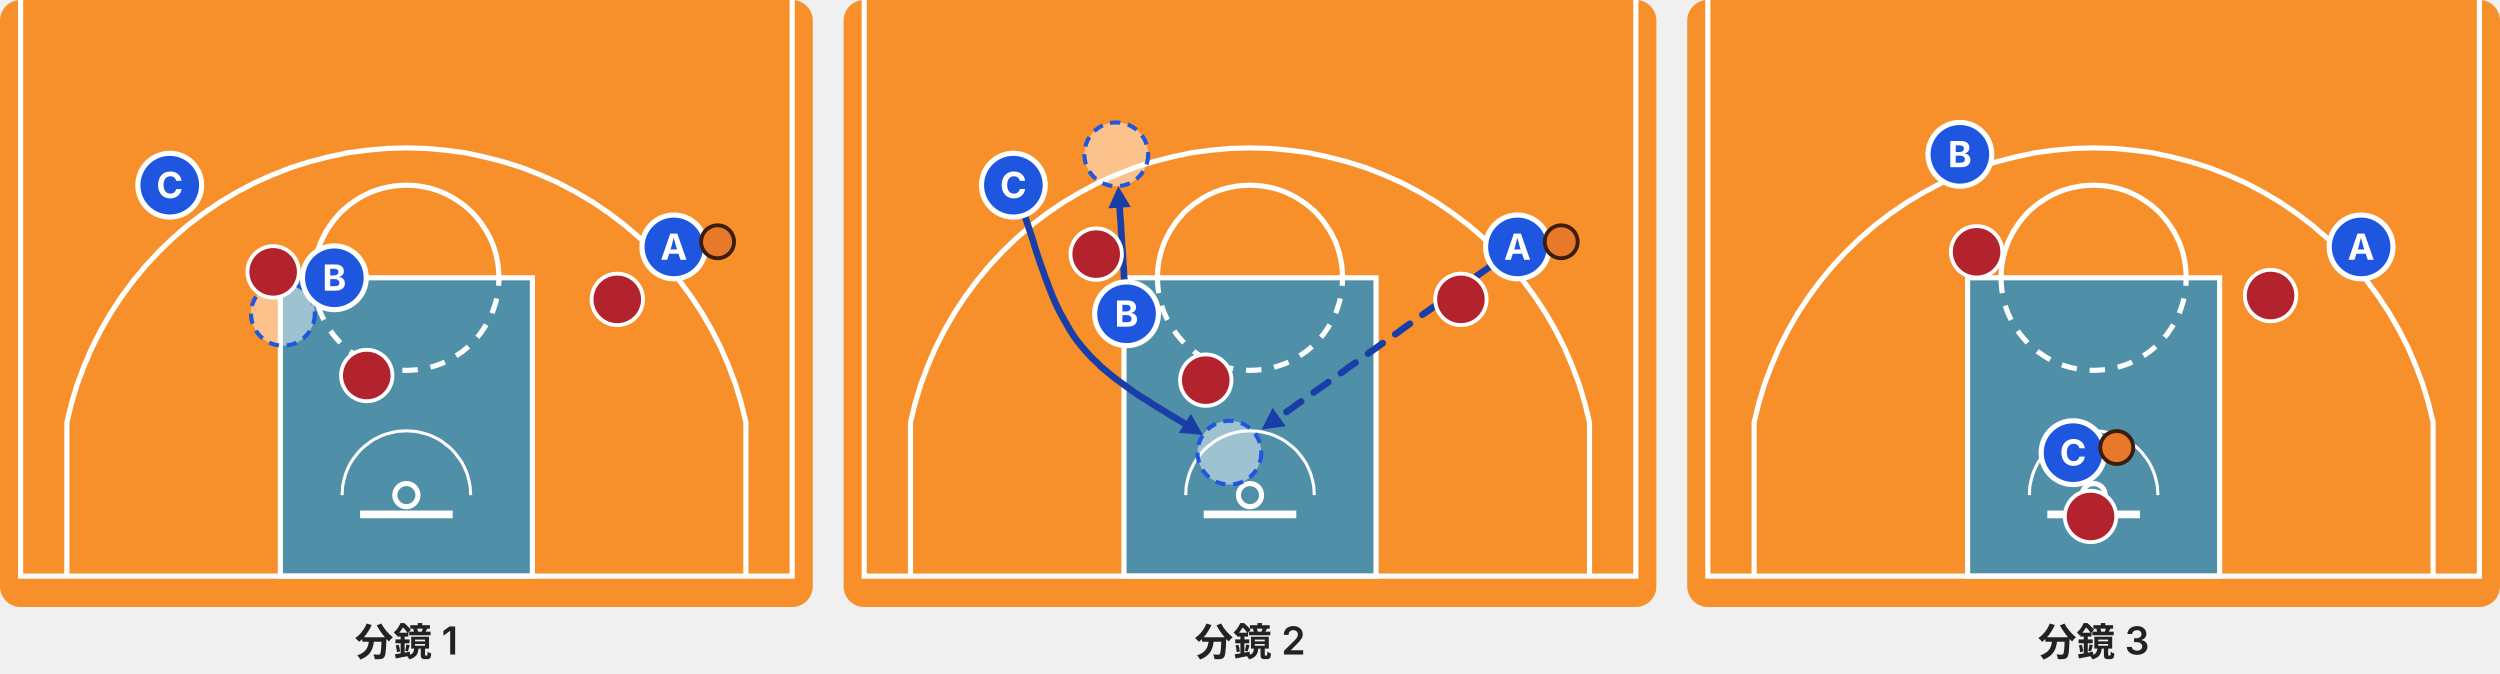
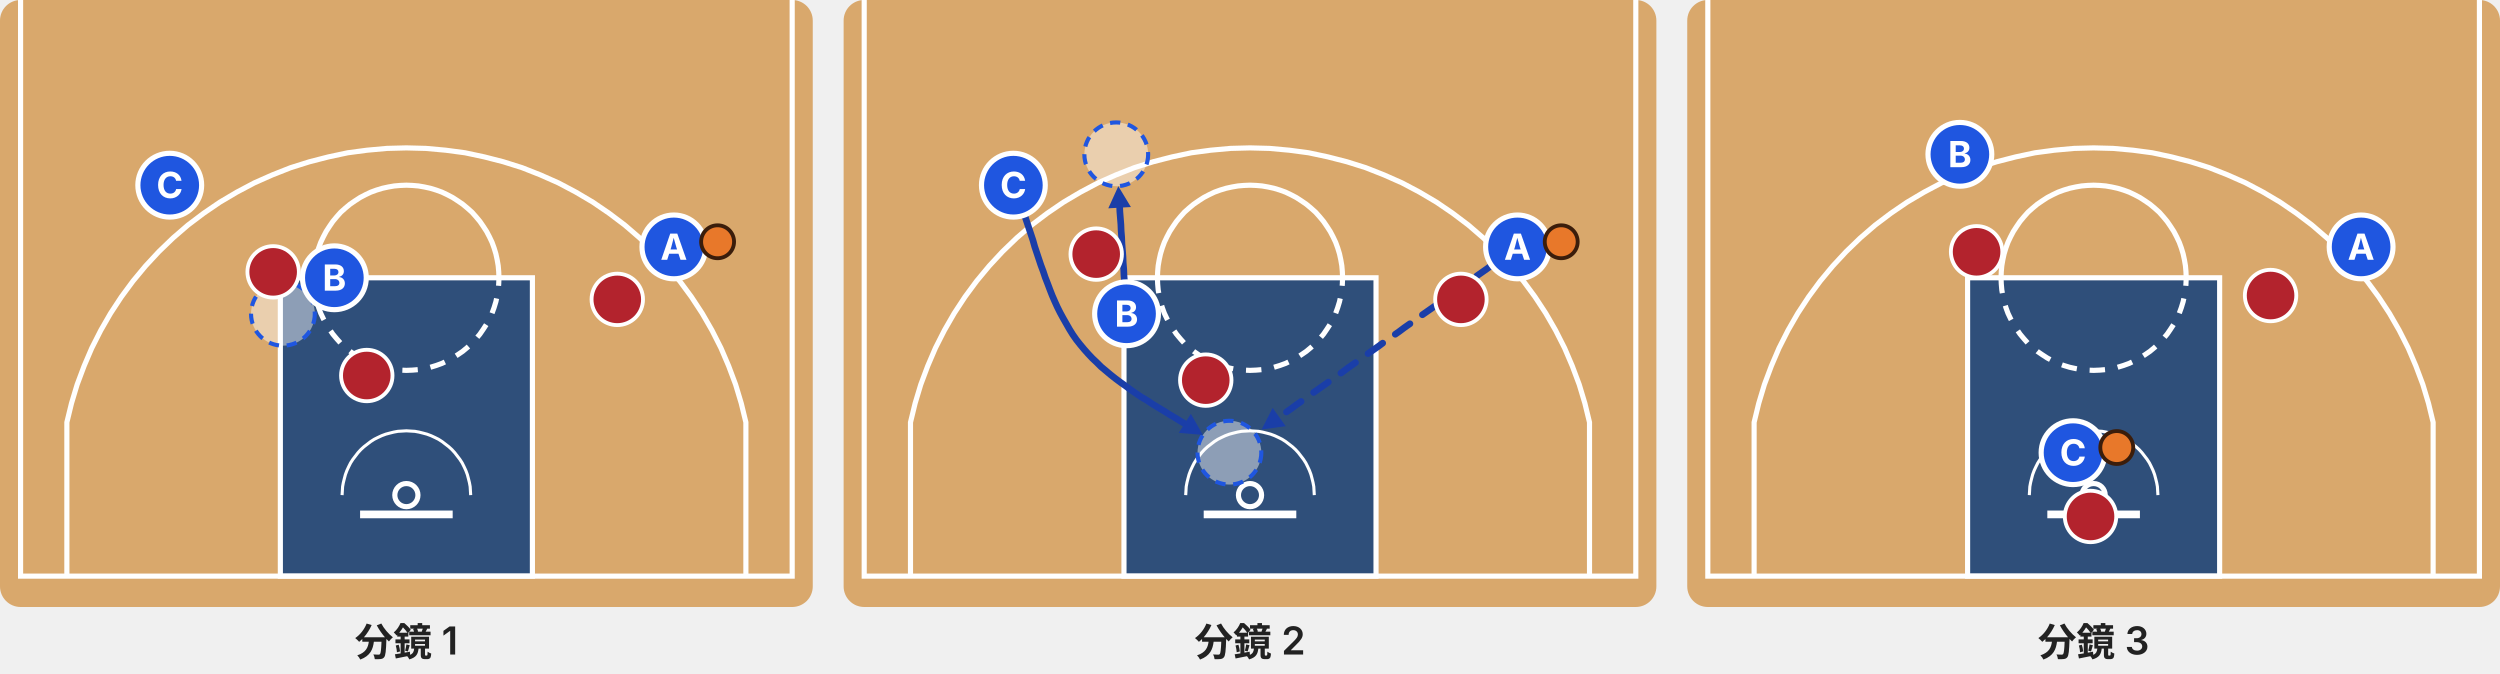
<svg xmlns="http://www.w3.org/2000/svg" viewBox="0 0 972.0 262.0" width="972.0" height="262.0" font-family="-apple-system, 'PingFang TC', 'Noto Sans TC', sans-serif">
  <g transform="translate(0,0)">
-     <rect width="316.0" height="236.0" rx="8" fill="#f7902b" />
-     <rect x="109.0" y="108.0" width="98.0" height="116.0" fill="#4f8fa8" stroke="#ffffff" stroke-width="2" />
+     <rect width="316.0" height="236.0" rx="8" fill="#d9a86c" />
+     <rect x="109.0" y="108.0" width="98.0" height="116.0" fill="#2f4f7a" stroke="#ffffff" stroke-width="2" />
    <polyline points="8.0,0.0 8.0,224.0 308.0,224.0 308.0,0.0" fill="none" stroke="#ffffff" stroke-width="2" />
    <polyline points="194.0,108.0 193.9,105.6 193.7,103.3 193.3,101.0 192.8,98.7 192.1,96.4 191.3,94.2 190.3,92.1 189.2,90.0 187.9,88.0 186.6,86.1 185.1,84.3 183.5,82.5 181.7,80.9 179.9,79.4 178.0,78.1 176.0,76.8 173.9,75.7 171.8,74.7 169.6,73.9 167.3,73.2 165.0,72.7 162.7,72.3 160.4,72.1 158.0,72.0 155.6,72.1 153.3,72.3 151.0,72.7 148.7,73.2 146.4,73.9 144.2,74.7 142.1,75.7 140.0,76.8 138.0,78.1 136.1,79.4 134.3,80.9 132.5,82.5 130.9,84.3 129.4,86.1 128.1,88.0 126.8,90.0 125.7,92.1 124.7,94.2 123.9,96.4 123.2,98.7 122.7,101.0 122.3,103.3 122.1,105.6 122.0,108.0" fill="none" stroke="#ffffff" stroke-width="2" />
    <polyline points="122.0,108.0 122.1,110.4 122.3,112.7 122.7,115.0 123.2,117.3 123.9,119.6 124.7,121.8 125.7,123.9 126.8,126.0 128.1,128.0 129.4,129.9 130.9,131.7 132.5,133.5 134.3,135.1 136.1,136.6 138.0,137.9 140.0,139.2 142.1,140.3 144.2,141.3 146.4,142.1 148.7,142.8 151.0,143.3 153.3,143.7 155.6,143.9 158.0,144.0 160.4,143.9 162.7,143.7 165.0,143.3 167.3,142.8 169.6,142.1 171.8,141.3 173.9,140.3 176.0,139.2 178.0,137.9 179.9,136.6 181.7,135.1 183.5,133.5 185.1,131.7 186.6,129.9 187.9,128.0 189.2,126.0 190.3,123.9 191.3,121.8 192.1,119.6 192.8,117.3 193.3,115.0 193.7,112.7 193.9,110.4 194.0,108.0" fill="none" stroke="#ffffff" stroke-width="2" stroke-dasharray="6 5" />
    <polyline points="290.0,224.0 290.0,164.2 288.2,156.8 286.0,149.5 283.3,142.3 280.3,135.3 276.8,128.4 273.0,121.8 268.8,115.4 264.3,109.3 259.4,103.4 254.2,97.8 248.7,92.5 242.9,87.5 236.8,82.9 230.5,78.6 223.9,74.7 217.1,71.1 210.1,68.0 203.0,65.2 195.7,62.9 188.3,61.0 180.8,59.4 173.3,58.4 165.6,57.7 158.0,57.5 150.4,57.7 142.7,58.4 135.2,59.4 127.7,61.0 120.3,62.9 113.0,65.2 105.9,68.0 98.9,71.1 92.1,74.7 85.5,78.6 79.2,82.9 73.1,87.5 67.3,92.5 61.8,97.8 56.6,103.4 51.7,109.3 47.2,115.4 43.0,121.8 39.2,128.4 35.7,135.3 32.7,142.3 30.0,149.5 27.8,156.8 26.0,164.2 26.0,224.0" fill="none" stroke="#ffffff" stroke-width="2" />
    <polyline points="183.0,192.5 182.9,190.9 182.8,189.2 182.5,187.6 182.1,186.0 181.7,184.5 181.1,182.9 180.4,181.4 179.7,180.0 178.8,178.6 177.8,177.3 176.8,176.0 175.7,174.8 174.5,173.7 173.2,172.7 171.9,171.7 170.5,170.8 169.1,170.1 167.6,169.4 166.0,168.8 164.5,168.4 162.9,168.0 161.3,167.7 159.6,167.6 158.0,167.5 156.4,167.6 154.7,167.7 153.1,168.0 151.5,168.4 150.0,168.8 148.4,169.4 146.9,170.1 145.5,170.8 144.1,171.7 142.8,172.7 141.5,173.7 140.3,174.8 139.2,176.0 138.2,177.3 137.2,178.6 136.3,180.0 135.6,181.4 134.9,182.9 134.3,184.5 133.9,186.0 133.5,187.6 133.2,189.2 133.1,190.9 133.0,192.5" fill="none" stroke="#ffffff" stroke-width="1.2" />
    <line x1="140.0" y1="200.0" x2="176.0" y2="200.0" stroke="#ffffff" stroke-width="3" />
    <circle cx="158.0" cy="192.5" r="4.5" fill="none" stroke="#ffffff" stroke-width="2" />
    <circle cx="110.0" cy="122.0" r="12.4" fill="#ffffff" fill-opacity="0.45" stroke="#1f56e0" stroke-width="1.6" stroke-dasharray="4 3" />
    <circle cx="240.0" cy="116.4" r="10.0" fill="#b3232d" stroke="#fff" stroke-width="1.5" />
    <circle cx="142.6" cy="146.0" r="10.0" fill="#b3232d" stroke="#fff" stroke-width="1.5" />
    <circle cx="106.2" cy="105.7" r="10.0" fill="#b3232d" stroke="#fff" stroke-width="1.5" />
    <circle cx="262.0" cy="96.0" r="12.4" fill="#1f56e0" stroke="#fff" stroke-width="2" />
    <text x="262.0" y="101.0" font-size="14" font-weight="700" fill="#fff" text-anchor="middle">A</text>
    <circle cx="130.0" cy="108.0" r="12.4" fill="#1f56e0" stroke="#fff" stroke-width="2" />
    <text x="130.0" y="113.0" font-size="14" font-weight="700" fill="#fff" text-anchor="middle">B</text>
    <circle cx="66.0" cy="72.0" r="12.4" fill="#1f56e0" stroke="#fff" stroke-width="2" />
    <text x="66.0" y="77.0" font-size="14" font-weight="700" fill="#fff" text-anchor="middle">C</text>
    <circle cx="279.0" cy="94.0" r="6.4" fill="#e8782a" stroke="#3b1d0b" stroke-width="1.5" />
    <text x="158.0" y="255.0" font-size="15" font-weight="600" fill="#222" text-anchor="middle">分鏡 1</text>
  </g>
  <g transform="translate(328,0)">
-     <rect width="316.0" height="236.0" rx="8" fill="#f7902b" />
-     <rect x="109.0" y="108.0" width="98.0" height="116.0" fill="#4f8fa8" stroke="#ffffff" stroke-width="2" />
+     <rect width="316.0" height="236.0" rx="8" fill="#d9a86c" />
+     <rect x="109.0" y="108.0" width="98.0" height="116.0" fill="#2f4f7a" stroke="#ffffff" stroke-width="2" />
    <polyline points="8.0,0.0 8.0,224.0 308.0,224.0 308.0,0.0" fill="none" stroke="#ffffff" stroke-width="2" />
    <polyline points="194.0,108.0 193.9,105.6 193.7,103.3 193.3,101.0 192.8,98.7 192.1,96.4 191.3,94.2 190.3,92.1 189.2,90.0 187.9,88.0 186.6,86.1 185.1,84.3 183.5,82.5 181.7,80.9 179.9,79.4 178.0,78.1 176.0,76.8 173.9,75.7 171.8,74.7 169.6,73.9 167.3,73.2 165.0,72.7 162.7,72.3 160.4,72.1 158.0,72.0 155.6,72.1 153.3,72.3 151.0,72.7 148.7,73.2 146.4,73.9 144.2,74.7 142.1,75.7 140.0,76.8 138.0,78.1 136.1,79.4 134.3,80.9 132.5,82.5 130.9,84.3 129.4,86.1 128.1,88.0 126.8,90.0 125.7,92.1 124.7,94.2 123.9,96.4 123.2,98.7 122.7,101.0 122.3,103.3 122.1,105.6 122.0,108.0" fill="none" stroke="#ffffff" stroke-width="2" />
    <polyline points="122.0,108.0 122.1,110.4 122.3,112.7 122.7,115.0 123.2,117.3 123.9,119.6 124.7,121.8 125.7,123.9 126.8,126.0 128.1,128.0 129.4,129.9 130.9,131.7 132.5,133.5 134.3,135.1 136.1,136.6 138.0,137.9 140.0,139.2 142.1,140.3 144.2,141.3 146.4,142.1 148.7,142.8 151.0,143.3 153.3,143.7 155.6,143.9 158.0,144.0 160.4,143.9 162.7,143.7 165.0,143.3 167.3,142.8 169.6,142.1 171.8,141.3 173.9,140.3 176.0,139.2 178.0,137.9 179.9,136.6 181.7,135.1 183.5,133.5 185.1,131.7 186.6,129.9 187.9,128.0 189.2,126.0 190.3,123.9 191.3,121.8 192.1,119.6 192.8,117.3 193.3,115.0 193.7,112.7 193.9,110.4 194.0,108.0" fill="none" stroke="#ffffff" stroke-width="2" stroke-dasharray="6 5" />
    <polyline points="290.0,224.0 290.0,164.2 288.2,156.8 286.0,149.5 283.3,142.3 280.3,135.3 276.8,128.4 273.0,121.8 268.8,115.4 264.3,109.3 259.4,103.4 254.2,97.8 248.7,92.5 242.9,87.5 236.8,82.9 230.5,78.6 223.9,74.7 217.1,71.1 210.1,68.0 203.0,65.2 195.7,62.9 188.3,61.0 180.8,59.4 173.3,58.4 165.6,57.7 158.0,57.5 150.4,57.7 142.7,58.4 135.2,59.4 127.7,61.0 120.3,62.9 113.0,65.2 105.9,68.0 98.9,71.1 92.1,74.7 85.5,78.6 79.2,82.9 73.1,87.5 67.3,92.5 61.8,97.8 56.6,103.4 51.7,109.3 47.2,115.4 43.0,121.8 39.2,128.4 35.7,135.3 32.7,142.3 30.0,149.5 27.8,156.8 26.0,164.2 26.0,224.0" fill="none" stroke="#ffffff" stroke-width="2" />
    <polyline points="183.0,192.5 182.9,190.9 182.8,189.2 182.5,187.6 182.1,186.0 181.7,184.5 181.1,182.9 180.4,181.4 179.7,180.0 178.8,178.6 177.8,177.3 176.8,176.0 175.7,174.8 174.5,173.7 173.2,172.7 171.9,171.7 170.5,170.8 169.1,170.1 167.6,169.4 166.0,168.8 164.5,168.4 162.9,168.0 161.3,167.7 159.6,167.6 158.0,167.5 156.4,167.6 154.7,167.7 153.1,168.0 151.5,168.4 150.0,168.8 148.4,169.4 146.9,170.1 145.5,170.8 144.1,171.7 142.8,172.7 141.5,173.7 140.3,174.8 139.2,176.0 138.2,177.3 137.2,178.6 136.3,180.0 135.6,181.4 134.9,182.9 134.3,184.5 133.9,186.0 133.5,187.6 133.2,189.2 133.1,190.9 133.0,192.5" fill="none" stroke="#ffffff" stroke-width="1.2" />
    <line x1="140.0" y1="200.0" x2="176.0" y2="200.0" stroke="#ffffff" stroke-width="3" />
    <circle cx="158.0" cy="192.5" r="4.5" fill="none" stroke="#ffffff" stroke-width="2" />
    <circle cx="150.0" cy="176.0" r="12.4" fill="#ffffff" fill-opacity="0.45" stroke="#1f56e0" stroke-width="1.6" stroke-dasharray="4 3" />
    <circle cx="106.0" cy="60.0" r="12.4" fill="#ffffff" fill-opacity="0.45" stroke="#1f56e0" stroke-width="1.6" stroke-dasharray="4 3" />
    <polyline points="70.3,83.6 70.4,83.8 71.2,86.2 72.0,88.6 72.8,91.0 73.6,93.4 74.3,95.9 75.1,98.3 75.9,100.7 76.7,103.1 77.6,105.5 78.4,107.9 79.3,110.2 80.2,112.6 81.1,114.9 82.1,117.2 83.1,119.4 84.2,121.6 85.4,123.8 86.6,125.9 87.8,128.0 89.1,130.1 90.5,132.1 92.0,134.0 93.5,135.8 95.1,137.6 96.7,139.3 98.4,140.9 100.1,142.6 101.9,144.1 103.8,145.7 105.7,147.2 107.7,148.7 109.7,150.1 111.7,151.6 113.7,153.0 115.8,154.4 118.0,155.7 120.1,157.1 122.2,158.4 124.4,159.7 126.6,161.1 128.8,162.4 130.9,163.7 133.1,165.0 133.9,165.5" fill="none" stroke="#1a3ea8" stroke-width="2.6" stroke-linecap="round" stroke-linejoin="round" />
    <polygon points="139.7,169.1 135.0,160.9 130.3,168.3" fill="#1a3ea8" />
    <polyline points="109.2,109.6 109.2,109.6 109.0,107.1 108.9,104.6 108.7,102.2 108.6,99.7 108.4,97.2 108.2,94.7 108.1,92.2 107.9,89.8 107.8,87.3 107.6,84.8 107.4,82.3 107.3,79.8 107.2,79.2" fill="none" stroke="#1a3ea8" stroke-width="2.6" stroke-linecap="round" stroke-linejoin="round" />
    <polygon points="106.8,72.4 102.9,81.0 111.7,80.5" fill="#1a3ea8" />
    <polyline points="251.9,103.2 250.0,104.6 248.0,106.0 246.0,107.4 244.0,108.9 242.0,110.3 240.0,111.7 238.0,113.1 236.0,114.6 234.0,116.0 232.0,117.4 230.0,118.9 228.0,120.3 226.0,121.7 224.0,123.1 222.0,124.6 220.0,126.0 218.0,127.4 216.0,128.9 214.0,130.3 212.0,131.7 210.0,133.1 208.0,134.6 206.0,136.0 204.0,137.4 202.0,138.9 200.0,140.3 198.0,141.7 196.0,143.1 194.0,144.6 192.0,146.0 190.0,147.4 188.0,148.9 186.0,150.3 184.0,151.7 182.0,153.1 180.0,154.6 178.0,156.0 176.0,157.4 174.0,158.9 172.0,160.3 170.0,161.7 168.1,163.1" fill="none" stroke="#1a3ea8" stroke-width="2.6" stroke-linecap="round" stroke-linejoin="round" stroke-dasharray="7 6" />
    <polygon points="162.5,167.0 171.9,165.7 166.8,158.6" fill="#1a3ea8" />
    <circle cx="240.0" cy="116.4" r="10.0" fill="#b3232d" stroke="#fff" stroke-width="1.5" />
    <circle cx="140.8" cy="147.8" r="10.0" fill="#b3232d" stroke="#fff" stroke-width="1.5" />
    <circle cx="98.2" cy="98.8" r="10.0" fill="#b3232d" stroke="#fff" stroke-width="1.5" />
    <circle cx="262.0" cy="96.0" r="12.4" fill="#1f56e0" stroke="#fff" stroke-width="2" />
    <text x="262.0" y="101.0" font-size="14" font-weight="700" fill="#fff" text-anchor="middle">A</text>
    <circle cx="110.0" cy="122.0" r="12.4" fill="#1f56e0" stroke="#fff" stroke-width="2" />
    <text x="110.0" y="127.0" font-size="14" font-weight="700" fill="#fff" text-anchor="middle">B</text>
    <circle cx="66.0" cy="72.0" r="12.4" fill="#1f56e0" stroke="#fff" stroke-width="2" />
    <text x="66.0" y="77.0" font-size="14" font-weight="700" fill="#fff" text-anchor="middle">C</text>
    <circle cx="279.0" cy="94.0" r="6.4" fill="#e8782a" stroke="#3b1d0b" stroke-width="1.5" />
    <text x="158.0" y="255.0" font-size="15" font-weight="600" fill="#222" text-anchor="middle">分鏡 2</text>
  </g>
  <g transform="translate(656,0)">
-     <rect width="316.0" height="236.0" rx="8" fill="#f7902b" />
-     <rect x="109.0" y="108.0" width="98.0" height="116.0" fill="#4f8fa8" stroke="#ffffff" stroke-width="2" />
+     <rect width="316.0" height="236.0" rx="8" fill="#d9a86c" />
+     <rect x="109.0" y="108.0" width="98.0" height="116.0" fill="#2f4f7a" stroke="#ffffff" stroke-width="2" />
    <polyline points="8.0,0.0 8.0,224.0 308.0,224.0 308.0,0.0" fill="none" stroke="#ffffff" stroke-width="2" />
    <polyline points="194.0,108.0 193.9,105.6 193.7,103.3 193.3,101.0 192.8,98.7 192.1,96.4 191.3,94.2 190.3,92.1 189.2,90.0 187.9,88.0 186.6,86.1 185.1,84.3 183.5,82.5 181.7,80.9 179.9,79.4 178.0,78.1 176.0,76.8 173.9,75.7 171.8,74.7 169.6,73.9 167.3,73.2 165.0,72.7 162.7,72.3 160.4,72.1 158.0,72.0 155.6,72.1 153.3,72.3 151.0,72.7 148.7,73.2 146.4,73.9 144.2,74.7 142.1,75.7 140.0,76.8 138.0,78.1 136.1,79.4 134.3,80.9 132.5,82.5 130.9,84.3 129.4,86.1 128.1,88.0 126.8,90.0 125.7,92.1 124.7,94.2 123.9,96.4 123.2,98.7 122.7,101.0 122.3,103.3 122.1,105.6 122.0,108.0" fill="none" stroke="#ffffff" stroke-width="2" />
    <polyline points="122.0,108.0 122.1,110.4 122.3,112.7 122.7,115.0 123.2,117.3 123.9,119.6 124.7,121.8 125.7,123.9 126.8,126.0 128.1,128.0 129.4,129.9 130.9,131.7 132.5,133.5 134.3,135.1 136.1,136.6 138.0,137.9 140.0,139.2 142.1,140.3 144.2,141.3 146.4,142.1 148.7,142.8 151.0,143.3 153.3,143.7 155.6,143.9 158.0,144.0 160.4,143.9 162.7,143.7 165.0,143.3 167.3,142.8 169.6,142.1 171.8,141.3 173.9,140.3 176.0,139.2 178.0,137.9 179.9,136.6 181.7,135.1 183.5,133.5 185.1,131.7 186.6,129.9 187.9,128.0 189.2,126.0 190.3,123.9 191.3,121.8 192.1,119.6 192.8,117.3 193.3,115.0 193.7,112.7 193.9,110.4 194.0,108.0" fill="none" stroke="#ffffff" stroke-width="2" stroke-dasharray="6 5" />
    <polyline points="290.0,224.0 290.0,164.2 288.2,156.8 286.0,149.5 283.3,142.3 280.3,135.3 276.8,128.4 273.0,121.8 268.8,115.4 264.3,109.3 259.4,103.4 254.2,97.8 248.7,92.5 242.9,87.5 236.8,82.9 230.5,78.6 223.9,74.7 217.1,71.1 210.1,68.0 203.0,65.2 195.7,62.9 188.3,61.0 180.8,59.4 173.3,58.4 165.6,57.7 158.0,57.5 150.4,57.7 142.7,58.4 135.2,59.4 127.7,61.0 120.3,62.9 113.0,65.2 105.9,68.0 98.9,71.1 92.1,74.7 85.5,78.6 79.2,82.9 73.1,87.5 67.3,92.5 61.8,97.8 56.6,103.4 51.7,109.3 47.2,115.4 43.0,121.8 39.2,128.4 35.7,135.3 32.7,142.3 30.0,149.5 27.8,156.8 26.0,164.2 26.0,224.0" fill="none" stroke="#ffffff" stroke-width="2" />
    <polyline points="183.0,192.5 182.9,190.9 182.8,189.2 182.5,187.6 182.1,186.0 181.7,184.5 181.1,182.9 180.4,181.4 179.7,180.0 178.8,178.6 177.8,177.3 176.8,176.0 175.7,174.8 174.5,173.7 173.2,172.7 171.9,171.7 170.5,170.8 169.1,170.1 167.6,169.4 166.0,168.8 164.5,168.4 162.9,168.0 161.3,167.7 159.6,167.6 158.0,167.5 156.4,167.6 154.7,167.7 153.1,168.0 151.5,168.4 150.0,168.8 148.4,169.4 146.9,170.1 145.5,170.8 144.1,171.7 142.8,172.7 141.5,173.7 140.3,174.8 139.2,176.0 138.2,177.3 137.2,178.6 136.3,180.0 135.6,181.4 134.9,182.9 134.3,184.5 133.9,186.0 133.5,187.6 133.2,189.2 133.1,190.9 133.0,192.5" fill="none" stroke="#ffffff" stroke-width="1.2" />
    <line x1="140.0" y1="200.0" x2="176.0" y2="200.0" stroke="#ffffff" stroke-width="3" />
    <circle cx="158.0" cy="192.5" r="4.5" fill="none" stroke="#ffffff" stroke-width="2" />
    <circle cx="226.8" cy="114.9" r="10.0" fill="#b3232d" stroke="#fff" stroke-width="1.5" />
    <circle cx="156.8" cy="200.8" r="10.0" fill="#b3232d" stroke="#fff" stroke-width="1.5" />
    <circle cx="112.5" cy="97.9" r="10.0" fill="#b3232d" stroke="#fff" stroke-width="1.5" />
    <circle cx="262.0" cy="96.0" r="12.4" fill="#1f56e0" stroke="#fff" stroke-width="2" />
    <text x="262.0" y="101.0" font-size="14" font-weight="700" fill="#fff" text-anchor="middle">A</text>
    <circle cx="106.0" cy="60.0" r="12.4" fill="#1f56e0" stroke="#fff" stroke-width="2" />
    <text x="106.0" y="65.0" font-size="14" font-weight="700" fill="#fff" text-anchor="middle">B</text>
    <circle cx="150.0" cy="176.0" r="12.4" fill="#1f56e0" stroke="#fff" stroke-width="2" />
    <text x="150.0" y="181.0" font-size="14" font-weight="700" fill="#fff" text-anchor="middle">C</text>
    <circle cx="167.0" cy="174.0" r="6.4" fill="#e8782a" stroke="#3b1d0b" stroke-width="1.5" />
    <text x="158.0" y="255.0" font-size="15" font-weight="600" fill="#222" text-anchor="middle">分鏡 3</text>
  </g>
</svg>
